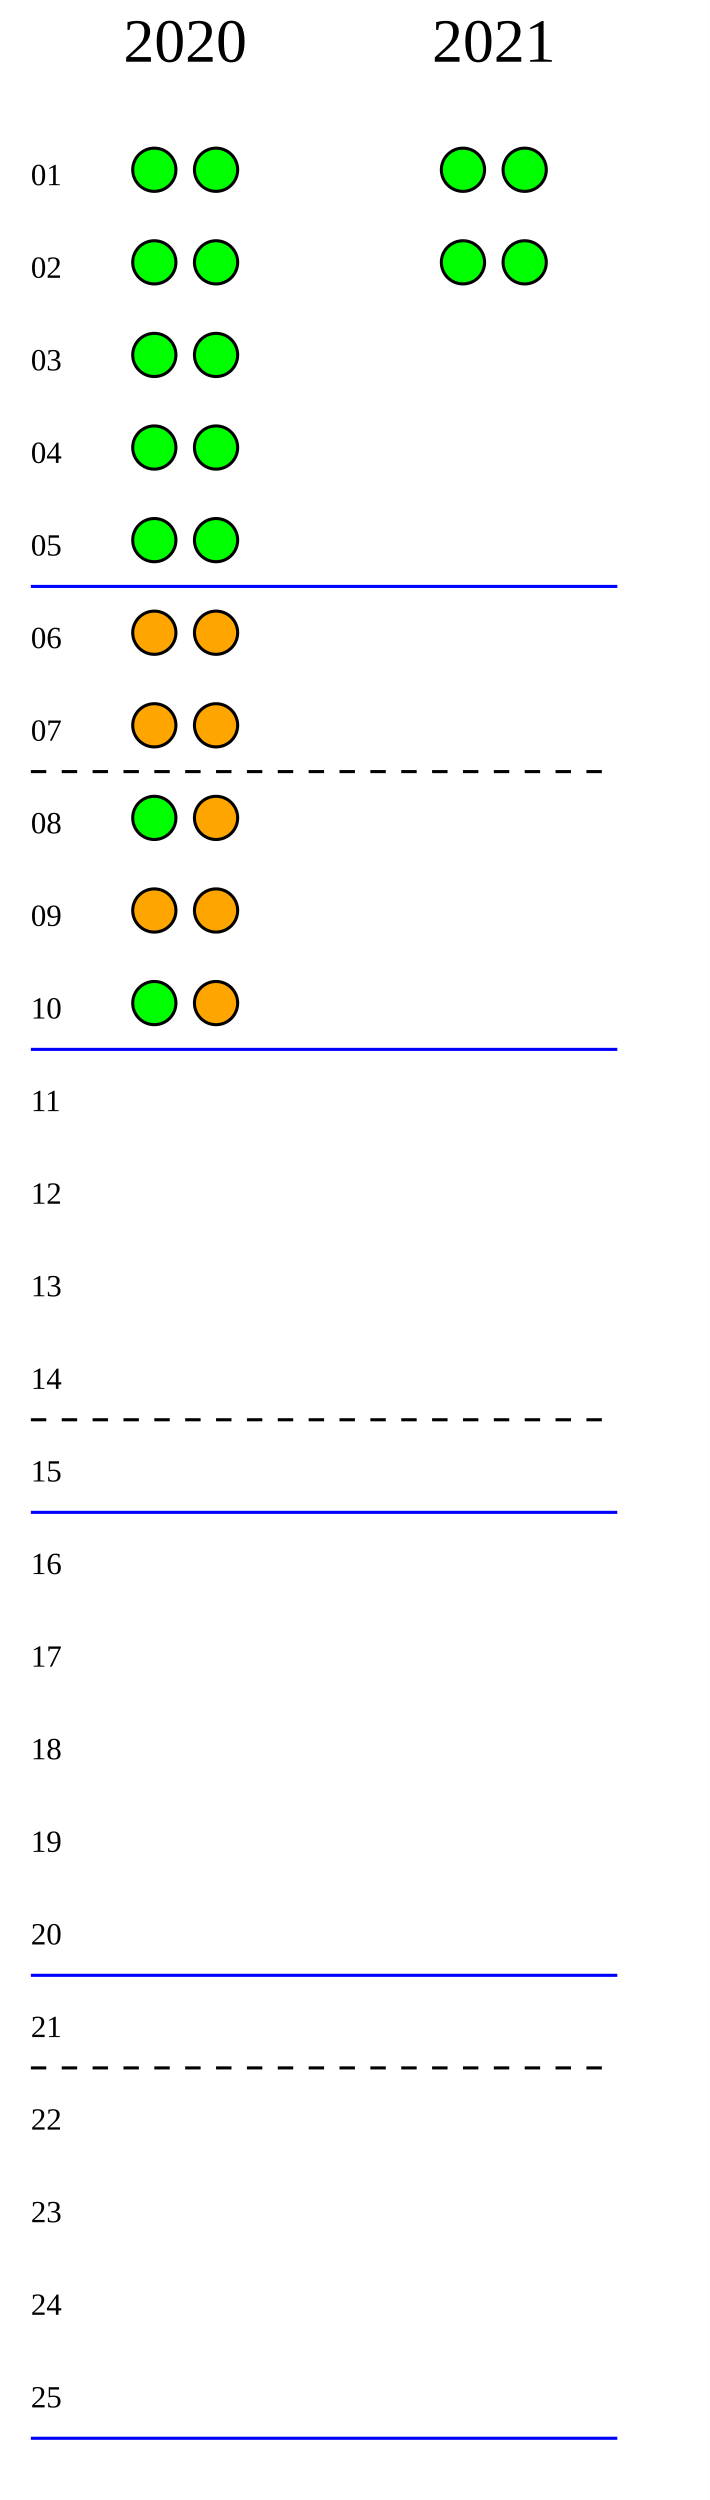
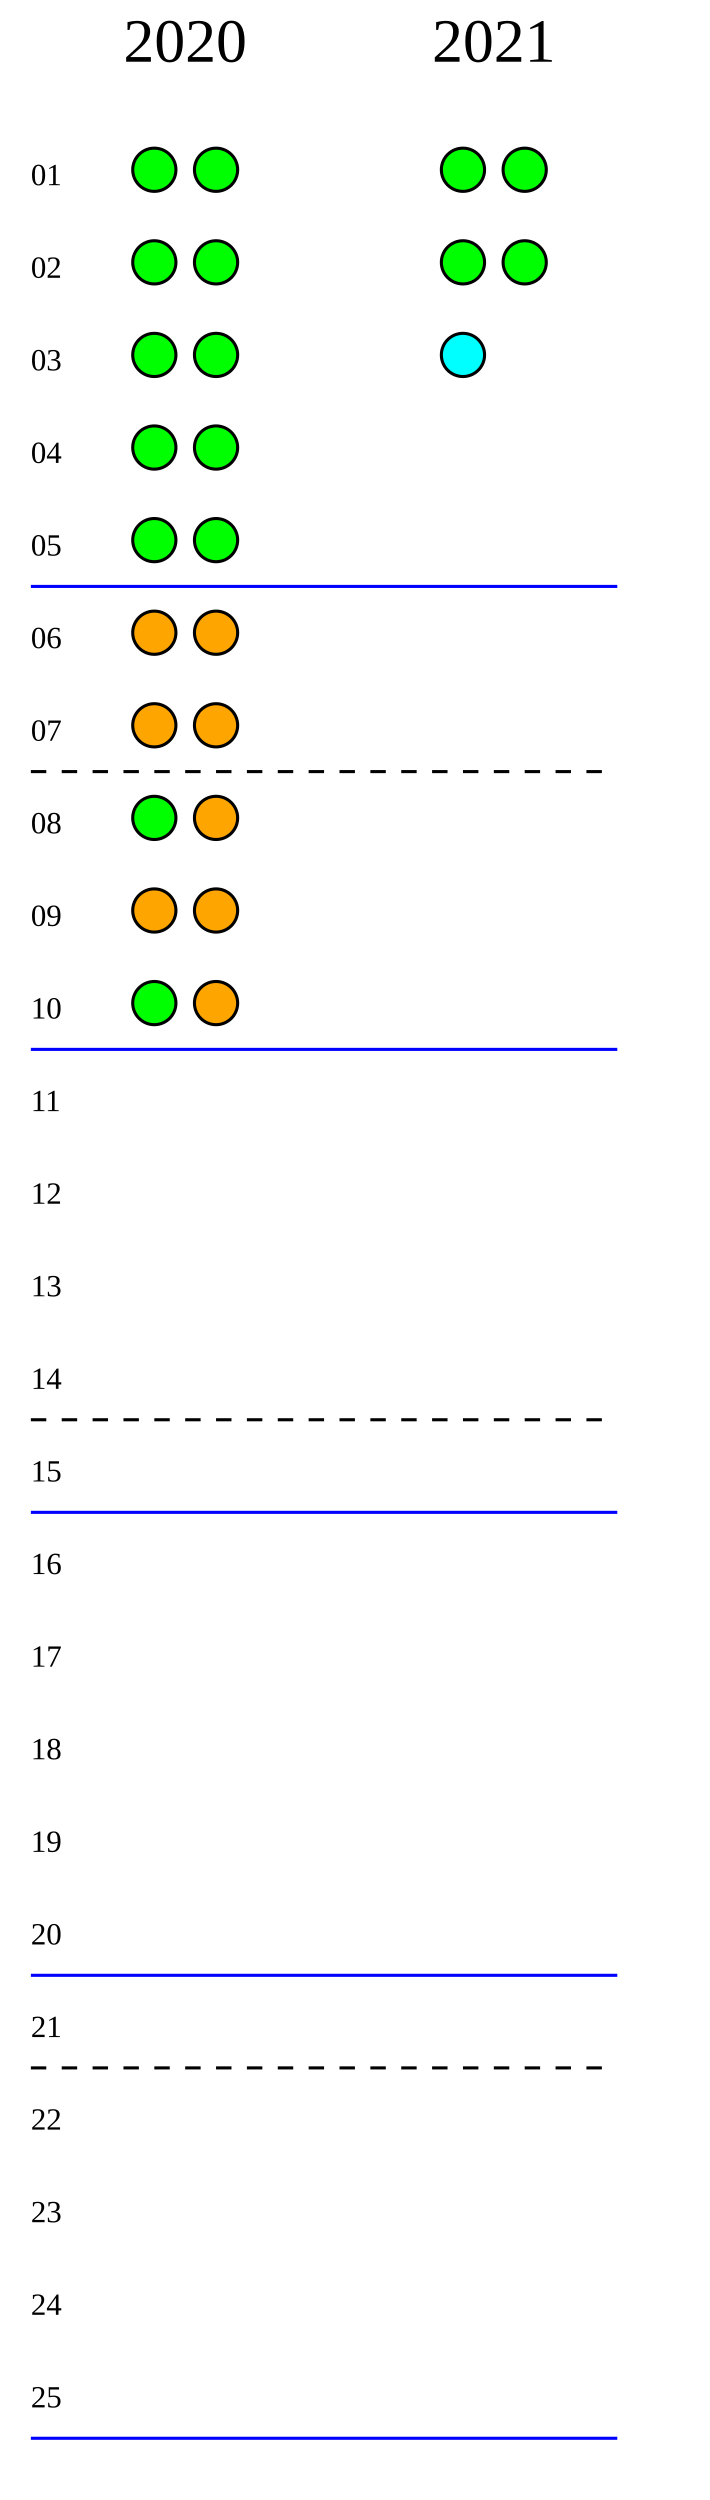
<svg xmlns="http://www.w3.org/2000/svg" height="810" viewBox="0 0 230 810" width="230">
  <rect fill="white" height="100%" width="100%" />
  <text font-size="20" text-anchor="middle" x="60" y="20">
2020
</text>
  <circle cx="50" cy="55" fill="lime" r="7" stroke="black" />
  <circle cx="70" cy="55" fill="lime" r="7" stroke="black" />
  <circle cx="50" cy="85" fill="lime" r="7" stroke="black" />
  <circle cx="70" cy="85" fill="lime" r="7" stroke="black" />
  <circle cx="50" cy="115" fill="lime" r="7" stroke="black" />
  <circle cx="70" cy="115" fill="lime" r="7" stroke="black" />
  <circle cx="50" cy="145" fill="lime" r="7" stroke="black" />
  <circle cx="70" cy="145" fill="lime" r="7" stroke="black" />
  <circle cx="50" cy="175" fill="lime" r="7" stroke="black" />
  <circle cx="70" cy="175" fill="lime" r="7" stroke="black" />
  <circle cx="50" cy="205" fill="orange" r="7" stroke="black" />
  <circle cx="70" cy="205" fill="orange" r="7" stroke="black" />
  <circle cx="50" cy="235" fill="orange" r="7" stroke="black" />
  <circle cx="70" cy="235" fill="orange" r="7" stroke="black" />
  <circle cx="50" cy="265" fill="lime" r="7" stroke="black" />
  <circle cx="70" cy="265" fill="orange" r="7" stroke="black" />
  <circle cx="50" cy="295" fill="orange" r="7" stroke="black" />
  <circle cx="70" cy="295" fill="orange" r="7" stroke="black" />
  <circle cx="50" cy="325" fill="lime" r="7" stroke="black" />
  <circle cx="70" cy="325" fill="orange" r="7" stroke="black" />
  <text font-size="20" text-anchor="middle" x="160" y="20">
2021
</text>
  <circle cx="150" cy="55" fill="lime" r="7" stroke="black" />
  <circle cx="170" cy="55" fill="lime" r="7" stroke="black" />
  <circle cx="150" cy="85" fill="lime" r="7" stroke="black" />
  <circle cx="170" cy="85" fill="lime" r="7" stroke="black" />
+   <circle cx="150" cy="115" fill="cyan" r="7" stroke="black" />
  <text font-size="10" x="10" y="60">
01
</text>
  <text font-size="10" x="10" y="90">
02
</text>
  <text font-size="10" x="10" y="120">
03
</text>
  <text font-size="10" x="10" y="150">
04
</text>
  <text font-size="10" x="10" y="180">
05
</text>
  <line stroke="blue" x1="10" x2="200" y1="190" y2="190" />
  <text font-size="10" x="10" y="210">
06
</text>
  <text font-size="10" x="10" y="240">
07
</text>
  <line stroke="black" stroke-dasharray="5,5" x1="10" x2="200" y1="250" y2="250" />
  <text font-size="10" x="10" y="270">
08
</text>
  <text font-size="10" x="10" y="300">
09
</text>
  <text font-size="10" x="10" y="330">
10
</text>
  <line stroke="blue" x1="10" x2="200" y1="340" y2="340" />
  <text font-size="10" x="10" y="360">
11
</text>
  <text font-size="10" x="10" y="390">
12
</text>
  <text font-size="10" x="10" y="420">
13
</text>
  <text font-size="10" x="10" y="450">
14
</text>
  <line stroke="black" stroke-dasharray="5,5" x1="10" x2="200" y1="460" y2="460" />
  <text font-size="10" x="10" y="480">
15
</text>
  <line stroke="blue" x1="10" x2="200" y1="490" y2="490" />
  <text font-size="10" x="10" y="510">
16
</text>
  <text font-size="10" x="10" y="540">
17
</text>
  <text font-size="10" x="10" y="570">
18
</text>
  <text font-size="10" x="10" y="600">
19
</text>
  <text font-size="10" x="10" y="630">
20
</text>
  <line stroke="blue" x1="10" x2="200" y1="640" y2="640" />
  <text font-size="10" x="10" y="660">
21
</text>
  <line stroke="black" stroke-dasharray="5,5" x1="10" x2="200" y1="670" y2="670" />
  <text font-size="10" x="10" y="690">
22
</text>
  <text font-size="10" x="10" y="720">
23
</text>
  <text font-size="10" x="10" y="750">
24
</text>
  <text font-size="10" x="10" y="780">
25
</text>
  <line stroke="blue" x1="10" x2="200" y1="790" y2="790" />
</svg>
